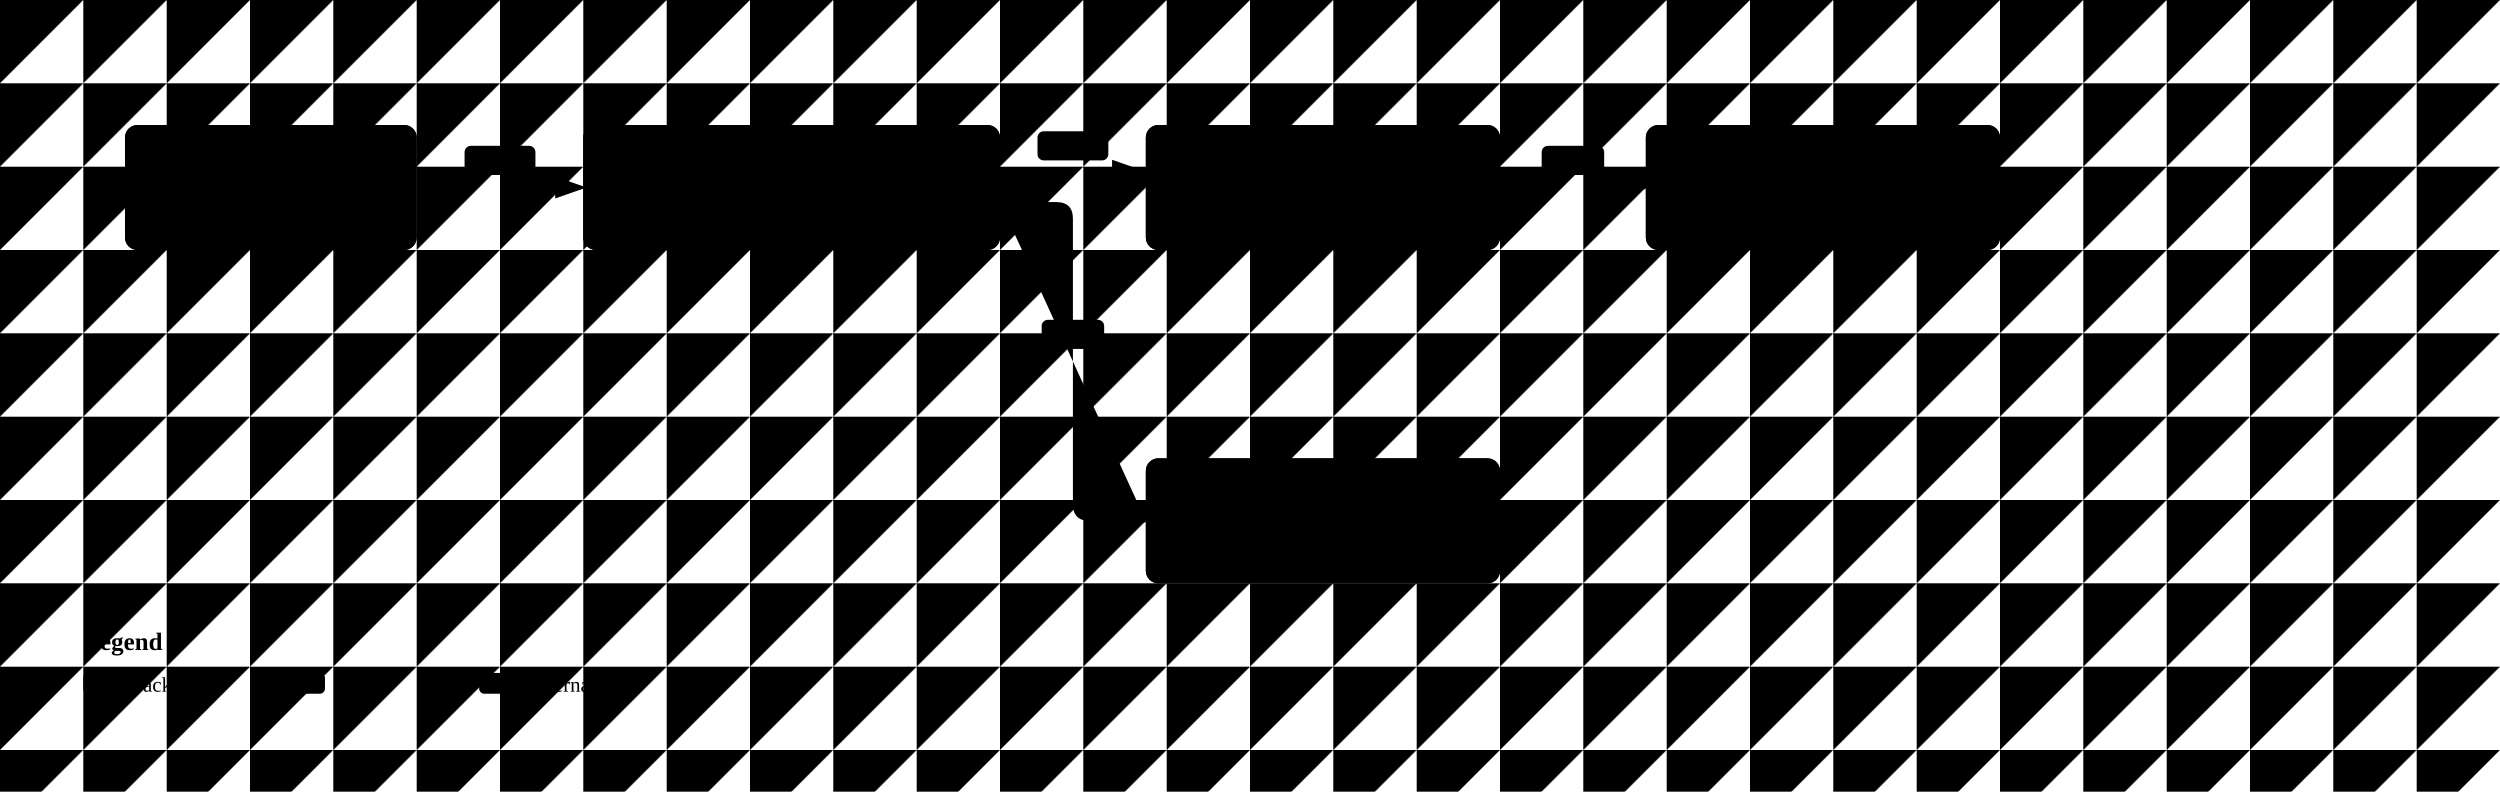
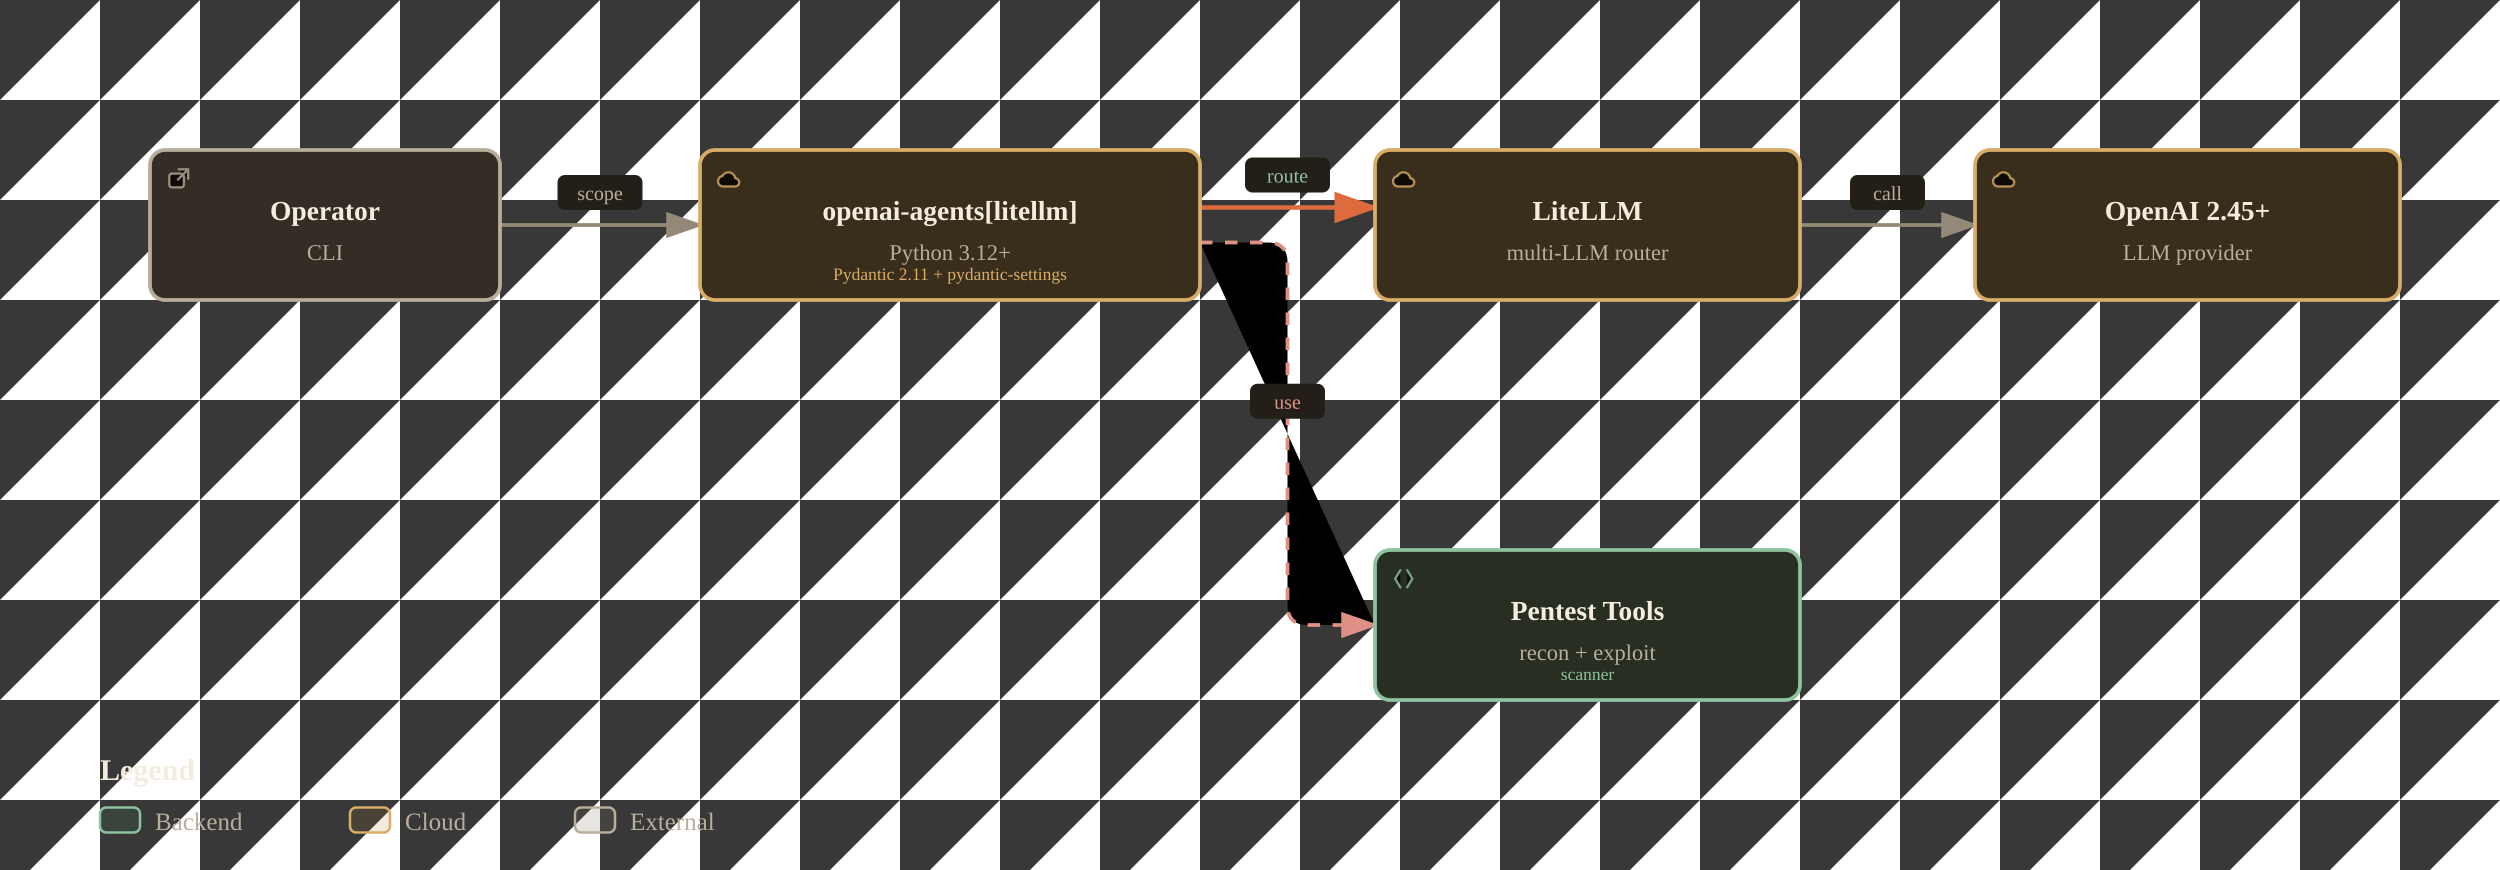
- <svg xmlns="http://www.w3.org/2000/svg" viewBox="0 0 1200 380" role="img" lang="en">
+ <svg xmlns="http://www.w3.org/2000/svg" viewBox="0 0 1000 348" role="img" lang="en">
  <defs>
    <marker id="arrowhead" markerWidth="10" markerHeight="7" refX="9" refY="3.5" orient="auto">
-       <polygon points="0 0, 10 3.5, 0 7" class="m-default" />
+       <polygon points="0 0, 10 3.5, 0 7" class="m-default" style="fill: #948978" />
    </marker>
    <marker id="arrowhead-emphasis" markerWidth="10" markerHeight="7" refX="9" refY="3.5" orient="auto">
-       <polygon points="0 0, 10 3.5, 0 7" class="m-emphasis" />
+       <polygon points="0 0, 10 3.5, 0 7" class="m-emphasis" style="fill: #dd6b3d" />
    </marker>
    <marker id="arrowhead-security" markerWidth="10" markerHeight="7" refX="9" refY="3.5" orient="auto">
-       <polygon points="0 0, 10 3.5, 0 7" class="m-security" />
+       <polygon points="0 0, 10 3.5, 0 7" class="m-security" style="fill: #df9085" />
    </marker>
    <marker id="arrowhead-dashed" markerWidth="10" markerHeight="7" refX="9" refY="3.5" orient="auto">
-       <polygon points="0 0, 10 3.5, 0 7" class="m-dashed" />
+       <polygon points="0 0, 10 3.5, 0 7" class="m-dashed" style="fill: #c0a4d0" />
    </marker>
    <pattern id="grid" width="40" height="40" patternUnits="userSpaceOnUse">
-       <path d="M 40 0 L 0 0 0 40" class="c-grid" stroke-width="0.5" />
-     </pattern>
-   </defs>
-   <defs>
-     <marker id="arrowhead" markerWidth="10" markerHeight="7" refX="9" refY="3.5" orient="auto">
-       <polygon points="0 0, 10 3.5, 0 7" class="m-default" />
-     </marker>
-     <marker id="arrowhead-emphasis" markerWidth="10" markerHeight="7" refX="9" refY="3.5" orient="auto">
-       <polygon points="0 0, 10 3.5, 0 7" class="m-emphasis" />
-     </marker>
-     <marker id="arrowhead-security" markerWidth="10" markerHeight="7" refX="9" refY="3.5" orient="auto">
-       <polygon points="0 0, 10 3.5, 0 7" class="m-security" />
-     </marker>
-     <marker id="arrowhead-dashed" markerWidth="10" markerHeight="7" refX="9" refY="3.5" orient="auto">
-       <polygon points="0 0, 10 3.5, 0 7" class="m-dashed" />
-     </marker>
-     <pattern id="grid" width="40" height="40" patternUnits="userSpaceOnUse">
-       <path d="M 40 0 L 0 0 0 40" class="c-grid" stroke-width="0.5" />
+       <path d="M 40 0 L 0 0 0 40" class="c-grid" style="stroke-dasharray: 1 3; opacity: 0.78" stroke-width="0.5" />
    </pattern>
  </defs>
  <rect width="100%" height="100%" fill="url(#grid)" />
-   <path data-edge-from="cli" data-edge-to="agents" data-edge-label="scope" data-edge-key="0" data-edge-id="cli-agents" data-composition-points="200,90;280,90" d="M 200 90 L 280 90" class="a-default" stroke-width="1.5" marker-end="url(#arrowhead)" />
-   <path data-edge-from="agents" data-edge-to="litellm" data-edge-label="route" data-edge-key="1" data-edge-id="agents-litellm" data-composition-points="480,83;550,83" d="M 480 83 L 550 83" class="a-emphasis" stroke-width="1.8" marker-end="url(#arrowhead-emphasis)" />
-   <path data-edge-from="litellm" data-edge-to="openai" data-edge-label="call" data-edge-key="2" data-edge-id="litellm-openai" data-composition-points="720,90;790,90" d="M 720 90 L 790 90" class="a-default" stroke-width="1.5" marker-end="url(#arrowhead)" />
-   <path data-edge-from="agents" data-edge-to="tools" data-edge-label="use" data-edge-key="3" data-edge-id="agents-tools" data-composition-points="480,97;515,97;515,250;550,250" d="M 480 97 L 507 97 Q 515 97 515 105 L 515 242 Q 515 250 523 250 L 550 250" class="a-security" stroke-width="1.5" marker-end="url(#arrowhead-security)" />
+   <path data-edge-from="cli" data-edge-to="agents" data-edge-label="scope" data-edge-key="0" data-edge-id="cli-agents" data-composition-points="200,90;280,90" d="M 200 90 L 280 90" class="a-default" style="stroke: #948978" stroke-width="1.5" marker-end="url(#arrowhead)" />
+   <path data-edge-from="agents" data-edge-to="litellm" data-edge-label="route" data-edge-key="1" data-edge-id="agents-litellm" data-composition-points="480,83;550,83" d="M 480 83 L 550 83" class="a-emphasis" style="stroke: #dd6b3d" stroke-width="1.8" marker-end="url(#arrowhead-emphasis)" />
+   <path data-edge-from="litellm" data-edge-to="openai" data-edge-label="call" data-edge-key="2" data-edge-id="litellm-openai" data-composition-points="720,90;790,90" d="M 720 90 L 790 90" class="a-default" style="stroke: #948978" stroke-width="1.5" marker-end="url(#arrowhead)" />
+   <path data-edge-from="agents" data-edge-to="tools" data-edge-label="use" data-edge-key="3" data-edge-id="agents-tools" data-composition-points="480,97;515,97;515,250;550,250" d="M 480 97 L 507 97 Q 515 97 515 105 L 515 242 Q 515 250 523 250 L 550 250" class="a-security" style="stroke: #df9085; stroke-dasharray: 5,5" stroke-width="1.5" marker-end="url(#arrowhead-security)" />
  <g id="node-cli" data-node-id="cli" data-node-label="Operator" tabindex="0" role="button" aria-label="Focus Operator, CLI, Architecture component" aria-pressed="false" data-node-kind="external" data-node-sublabel="CLI" data-node-context="Architecture component">
-     <rect x="60" y="60" width="140" height="60" rx="6" class="c-mask" />
-     <rect x="60" y="60" width="140" height="60" rx="6" class="c-external" stroke-width="1.5" />
-     <g aria-hidden="true" data-semantic-sigil="external" class="semantic-sigil s-external" transform="translate(66 66) scale(0.6875)">
+     <rect x="60" y="60" width="140" height="60" rx="6" class="c-mask" style="fill: #231f18" />
+     <rect x="60" y="60" width="140" height="60" rx="6" class="c-external" style="fill: rgba(126, 115, 96, 0.18); stroke: #b8ad99" stroke-width="1.5" />
+     <g aria-hidden="true" data-semantic-sigil="external" class="semantic-sigil s-external" style="stroke: currentColor; stroke-width: 1.35; stroke-linecap: round; stroke-linejoin: round; opacity: 0.76; color: #b8ad99" transform="translate(66 66) scale(0.6875)">
      <rect x="2.5" y="5" width="8.5" height="8" rx="1.5" />
      <path d="M8 2.5h5.5V8M13.5 2.5 7.5 8.5" />
    </g>
-     <text data-node-label="" data-detail-anchor="" x="130" y="88" class="t-primary" font-size="11" font-weight="600" text-anchor="middle">Operator</text>
-     <text data-detail="context" x="130" y="104" class="t-muted" font-size="9" text-anchor="middle">CLI</text>
+     <text data-node-label="" data-detail-anchor="" x="130" y="88" class="t-primary" style="fill: #f4eddf" font-size="11" font-weight="600" text-anchor="middle">Operator</text>
+     <text data-detail="context" x="130" y="104" class="t-muted" style="fill: #b9ae9b" font-size="9" text-anchor="middle">CLI</text>
  </g>
  <g id="node-agents" data-node-id="agents" data-node-label="openai-agents[litellm]" tabindex="0" role="button" aria-label="Focus openai-agents[litellm], Python 3.12+, Architecture component" aria-pressed="false" data-node-kind="cloud" data-node-sublabel="Python 3.12+" data-node-tag="Pydantic 2.11 + pydantic-settings" data-node-context="Architecture component">
-     <rect x="280" y="60" width="200" height="60" rx="6" class="c-mask" />
-     <rect x="280" y="60" width="200" height="60" rx="6" class="c-cloud" stroke-width="1.5" />
-     <g aria-hidden="true" data-semantic-sigil="cloud" class="semantic-sigil s-cloud" transform="translate(286 66) scale(0.6875)">
+     <rect x="280" y="60" width="200" height="60" rx="6" class="c-mask" style="fill: #231f18" />
+     <rect x="280" y="60" width="200" height="60" rx="6" class="c-cloud" style="fill: rgba(170, 119, 49, 0.16); stroke: #d8ad68" stroke-width="1.5" />
+     <g aria-hidden="true" data-semantic-sigil="cloud" class="semantic-sigil s-cloud" style="stroke: currentColor; stroke-width: 1.35; stroke-linecap: round; stroke-linejoin: round; opacity: 0.76; color: #d8ad68" transform="translate(286 66) scale(0.6875)">
      <path d="M4.3 12.5h7.3a2.4 2.4 0 0 0 .2-4.8 4 4 0 0 0-7.5-1.3A3.1 3.1 0 0 0 4.3 12.5Z" />
    </g>
-     <text data-node-label="" data-detail-anchor="" x="380" y="88" class="t-primary" font-size="11" font-weight="600" text-anchor="middle">openai-agents[litellm]</text>
-     <text data-detail="context" x="380" y="104" class="t-muted" font-size="9" text-anchor="middle">Python 3.12+</text>
-     <text data-detail="fine" x="380" y="112" class="t-cloud" font-size="7" text-anchor="middle">Pydantic 2.11 + pydantic-settings</text>
+     <text data-node-label="" data-detail-anchor="" x="380" y="88" class="t-primary" style="fill: #f4eddf" font-size="11" font-weight="600" text-anchor="middle">openai-agents[litellm]</text>
+     <text data-detail="context" x="380" y="104" class="t-muted" style="fill: #b9ae9b" font-size="9" text-anchor="middle">Python 3.12+</text>
+     <text data-detail="fine" x="380" y="112" class="t-cloud" style="fill: #d8ad68" font-size="7" text-anchor="middle">Pydantic 2.11 + pydantic-settings</text>
  </g>
  <g id="node-litellm" data-node-id="litellm" data-node-label="LiteLLM" tabindex="0" role="button" aria-label="Focus LiteLLM, multi-LLM router, Architecture component" aria-pressed="false" data-node-kind="cloud" data-node-sublabel="multi-LLM router" data-node-context="Architecture component">
-     <rect x="550" y="60" width="170" height="60" rx="6" class="c-mask" />
-     <rect x="550" y="60" width="170" height="60" rx="6" class="c-cloud" stroke-width="1.5" />
-     <g aria-hidden="true" data-semantic-sigil="cloud" class="semantic-sigil s-cloud" transform="translate(556 66) scale(0.6875)">
+     <rect x="550" y="60" width="170" height="60" rx="6" class="c-mask" style="fill: #231f18" />
+     <rect x="550" y="60" width="170" height="60" rx="6" class="c-cloud" style="fill: rgba(170, 119, 49, 0.16); stroke: #d8ad68" stroke-width="1.5" />
+     <g aria-hidden="true" data-semantic-sigil="cloud" class="semantic-sigil s-cloud" style="stroke: currentColor; stroke-width: 1.35; stroke-linecap: round; stroke-linejoin: round; opacity: 0.76; color: #d8ad68" transform="translate(556 66) scale(0.6875)">
      <path d="M4.3 12.5h7.3a2.4 2.4 0 0 0 .2-4.8 4 4 0 0 0-7.5-1.3A3.1 3.1 0 0 0 4.3 12.5Z" />
    </g>
-     <text data-node-label="" data-detail-anchor="" x="635" y="88" class="t-primary" font-size="11" font-weight="600" text-anchor="middle">LiteLLM</text>
-     <text data-detail="context" x="635" y="104" class="t-muted" font-size="9" text-anchor="middle">multi-LLM router</text>
+     <text data-node-label="" data-detail-anchor="" x="635" y="88" class="t-primary" style="fill: #f4eddf" font-size="11" font-weight="600" text-anchor="middle">LiteLLM</text>
+     <text data-detail="context" x="635" y="104" class="t-muted" style="fill: #b9ae9b" font-size="9" text-anchor="middle">multi-LLM router</text>
  </g>
  <g id="node-openai" data-node-id="openai" data-node-label="OpenAI 2.45+" tabindex="0" role="button" aria-label="Focus OpenAI 2.45+, LLM provider, Architecture component" aria-pressed="false" data-node-kind="cloud" data-node-sublabel="LLM provider" data-node-context="Architecture component">
-     <rect x="790" y="60" width="170" height="60" rx="6" class="c-mask" />
-     <rect x="790" y="60" width="170" height="60" rx="6" class="c-cloud" stroke-width="1.5" />
-     <g aria-hidden="true" data-semantic-sigil="cloud" class="semantic-sigil s-cloud" transform="translate(796 66) scale(0.6875)">
+     <rect x="790" y="60" width="170" height="60" rx="6" class="c-mask" style="fill: #231f18" />
+     <rect x="790" y="60" width="170" height="60" rx="6" class="c-cloud" style="fill: rgba(170, 119, 49, 0.16); stroke: #d8ad68" stroke-width="1.5" />
+     <g aria-hidden="true" data-semantic-sigil="cloud" class="semantic-sigil s-cloud" style="stroke: currentColor; stroke-width: 1.35; stroke-linecap: round; stroke-linejoin: round; opacity: 0.76; color: #d8ad68" transform="translate(796 66) scale(0.6875)">
      <path d="M4.3 12.5h7.3a2.4 2.4 0 0 0 .2-4.8 4 4 0 0 0-7.5-1.3A3.1 3.1 0 0 0 4.3 12.5Z" />
    </g>
-     <text data-node-label="" data-detail-anchor="" x="875" y="88" class="t-primary" font-size="11" font-weight="600" text-anchor="middle">OpenAI 2.45+</text>
-     <text data-detail="context" x="875" y="104" class="t-muted" font-size="9" text-anchor="middle">LLM provider</text>
+     <text data-node-label="" data-detail-anchor="" x="875" y="88" class="t-primary" style="fill: #f4eddf" font-size="11" font-weight="600" text-anchor="middle">OpenAI 2.45+</text>
+     <text data-detail="context" x="875" y="104" class="t-muted" style="fill: #b9ae9b" font-size="9" text-anchor="middle">LLM provider</text>
  </g>
  <g id="node-tools" data-node-id="tools" data-node-label="Pentest Tools" tabindex="0" role="button" aria-label="Focus Pentest Tools, recon + exploit, Architecture component" aria-pressed="false" data-node-kind="backend" data-node-sublabel="recon + exploit" data-node-tag="scanner" data-node-context="Architecture component">
-     <rect x="550" y="220" width="170" height="60" rx="6" class="c-mask" />
-     <rect x="550" y="220" width="170" height="60" rx="6" class="c-backend" stroke-width="1.5" />
-     <g aria-hidden="true" data-semantic-sigil="backend" class="semantic-sigil s-backend" transform="translate(556 226) scale(0.6875)">
+     <rect x="550" y="220" width="170" height="60" rx="6" class="c-mask" style="fill: #231f18" />
+     <rect x="550" y="220" width="170" height="60" rx="6" class="c-backend" style="fill: rgba(63, 132, 92, 0.16); stroke: #8fc29e" stroke-width="1.5" />
+     <g aria-hidden="true" data-semantic-sigil="backend" class="semantic-sigil s-backend" style="stroke: currentColor; stroke-width: 1.35; stroke-linecap: round; stroke-linejoin: round; opacity: 0.76; color: #8fc29e" transform="translate(556 226) scale(0.6875)">
      <path d="M6 3 3 8l3 5M10 3l3 5-3 5" />
    </g>
-     <text data-node-label="" data-detail-anchor="" x="635" y="248" class="t-primary" font-size="11" font-weight="600" text-anchor="middle">Pentest Tools</text>
-     <text data-detail="context" x="635" y="264" class="t-muted" font-size="9" text-anchor="middle">recon + exploit</text>
-     <text data-detail="fine" x="635" y="272" class="t-backend" font-size="7" text-anchor="middle">scanner</text>
+     <text data-node-label="" data-detail-anchor="" x="635" y="248" class="t-primary" style="fill: #f4eddf" font-size="11" font-weight="600" text-anchor="middle">Pentest Tools</text>
+     <text data-detail="context" x="635" y="264" class="t-muted" style="fill: #b9ae9b" font-size="9" text-anchor="middle">recon + exploit</text>
+     <text data-detail="fine" x="635" y="272" class="t-backend" style="fill: #8fc29e" font-size="7" text-anchor="middle">scanner</text>
  </g>
  <g data-detail="context" data-edge-from="cli" data-edge-to="agents" data-edge-label="scope" data-edge-key="0" data-edge-id="cli-agents">
-     <rect x="223" y="70" width="34" height="14" rx="3" class="c-mask" />
-     <text x="240" y="80" class="t-muted" font-size="8" text-anchor="middle">scope</text>
+     <rect x="223" y="70" width="34" height="14" rx="3" class="c-mask" style="fill: #231f18" />
+     <text x="240" y="80" class="t-muted" style="fill: #b9ae9b" font-size="8" text-anchor="middle">scope</text>
  </g>
  <g data-detail="context" data-edge-from="agents" data-edge-to="litellm" data-edge-label="route" data-edge-key="1" data-edge-id="agents-litellm">
-     <rect x="498" y="63" width="34" height="14" rx="3" class="c-mask" />
-     <text x="515" y="73" class="t-backend" font-size="8" text-anchor="middle">route</text>
+     <rect x="498" y="63" width="34" height="14" rx="3" class="c-mask" style="fill: #231f18" />
+     <text x="515" y="73" class="t-backend" style="fill: #8fc29e" font-size="8" text-anchor="middle">route</text>
  </g>
  <g data-detail="context" data-edge-from="litellm" data-edge-to="openai" data-edge-label="call" data-edge-key="2" data-edge-id="litellm-openai">
-     <rect x="740" y="70" width="30" height="14" rx="3" class="c-mask" />
-     <text x="755" y="80" class="t-muted" font-size="8" text-anchor="middle">call</text>
+     <rect x="740" y="70" width="30" height="14" rx="3" class="c-mask" style="fill: #231f18" />
+     <text x="755" y="80" class="t-muted" style="fill: #b9ae9b" font-size="8" text-anchor="middle">call</text>
  </g>
  <g data-detail="context" data-edge-from="agents" data-edge-to="tools" data-edge-label="use" data-edge-key="3" data-edge-id="agents-tools">
-     <rect x="500" y="153.5" width="30" height="14" rx="3" class="c-mask" />
-     <text x="515" y="163.5" class="t-security" font-size="8" text-anchor="middle">use</text>
+     <rect x="500" y="153.5" width="30" height="14" rx="3" class="c-mask" style="fill: #231f18" />
+     <text x="515" y="163.5" class="t-security" style="fill: #df9085" font-size="8" text-anchor="middle">use</text>
  </g>
  <g data-legend="" data-legend-bridge="">
-     <text x="40" y="312" class="t-primary" font-size="12" font-weight="650">Legend</text>
+     <text x="40" y="312" class="t-primary" style="fill: #f4eddf" font-size="12" font-weight="650">Legend</text>
    <g data-legend-semantic-kind="backend" data-legend-kind="backend" data-legend-label="Backend" data-legend-x="40" data-legend-baseline="332" data-legend-width="78">
-       <rect x="40" y="323" width="16" height="10" rx="2.5" class="c-backend" stroke-width="1" />
-       <text x="62" y="332" class="t-muted" font-size="10" font-weight="500">Backend</text>
+       <rect x="40" y="323" width="16" height="10" rx="2.5" class="c-backend" style="fill: rgba(63, 132, 92, 0.16); stroke: #8fc29e" stroke-width="1" />
+       <text x="62" y="332" class="t-muted" style="fill: #b9ae9b" font-size="10" font-weight="500">Backend</text>
    </g>
    <g data-legend-semantic-kind="cloud" data-legend-kind="cloud" data-legend-label="Cloud" data-legend-x="140" data-legend-baseline="332" data-legend-width="68">
-       <rect x="140" y="323" width="16" height="10" rx="2.5" class="c-cloud" stroke-width="1" />
-       <text x="162" y="332" class="t-muted" font-size="10" font-weight="500">Cloud</text>
+       <rect x="140" y="323" width="16" height="10" rx="2.5" class="c-cloud" style="fill: rgba(170, 119, 49, 0.16); stroke: #d8ad68" stroke-width="1" />
+       <text x="162" y="332" class="t-muted" style="fill: #b9ae9b" font-size="10" font-weight="500">Cloud</text>
    </g>
    <g data-legend-semantic-kind="external" data-legend-kind="external" data-legend-label="External" data-legend-x="230" data-legend-baseline="332" data-legend-width="83">
-       <rect x="230" y="323" width="16" height="10" rx="2.5" class="c-external" stroke-width="1" />
-       <text x="252" y="332" class="t-muted" font-size="10" font-weight="500">External</text>
+       <rect x="230" y="323" width="16" height="10" rx="2.5" class="c-external" style="fill: rgba(126, 115, 96, 0.18); stroke: #b8ad99" stroke-width="1" />
+       <text x="252" y="332" class="t-muted" style="fill: #b9ae9b" font-size="10" font-weight="500">External</text>
    </g>
  </g>
</svg>
